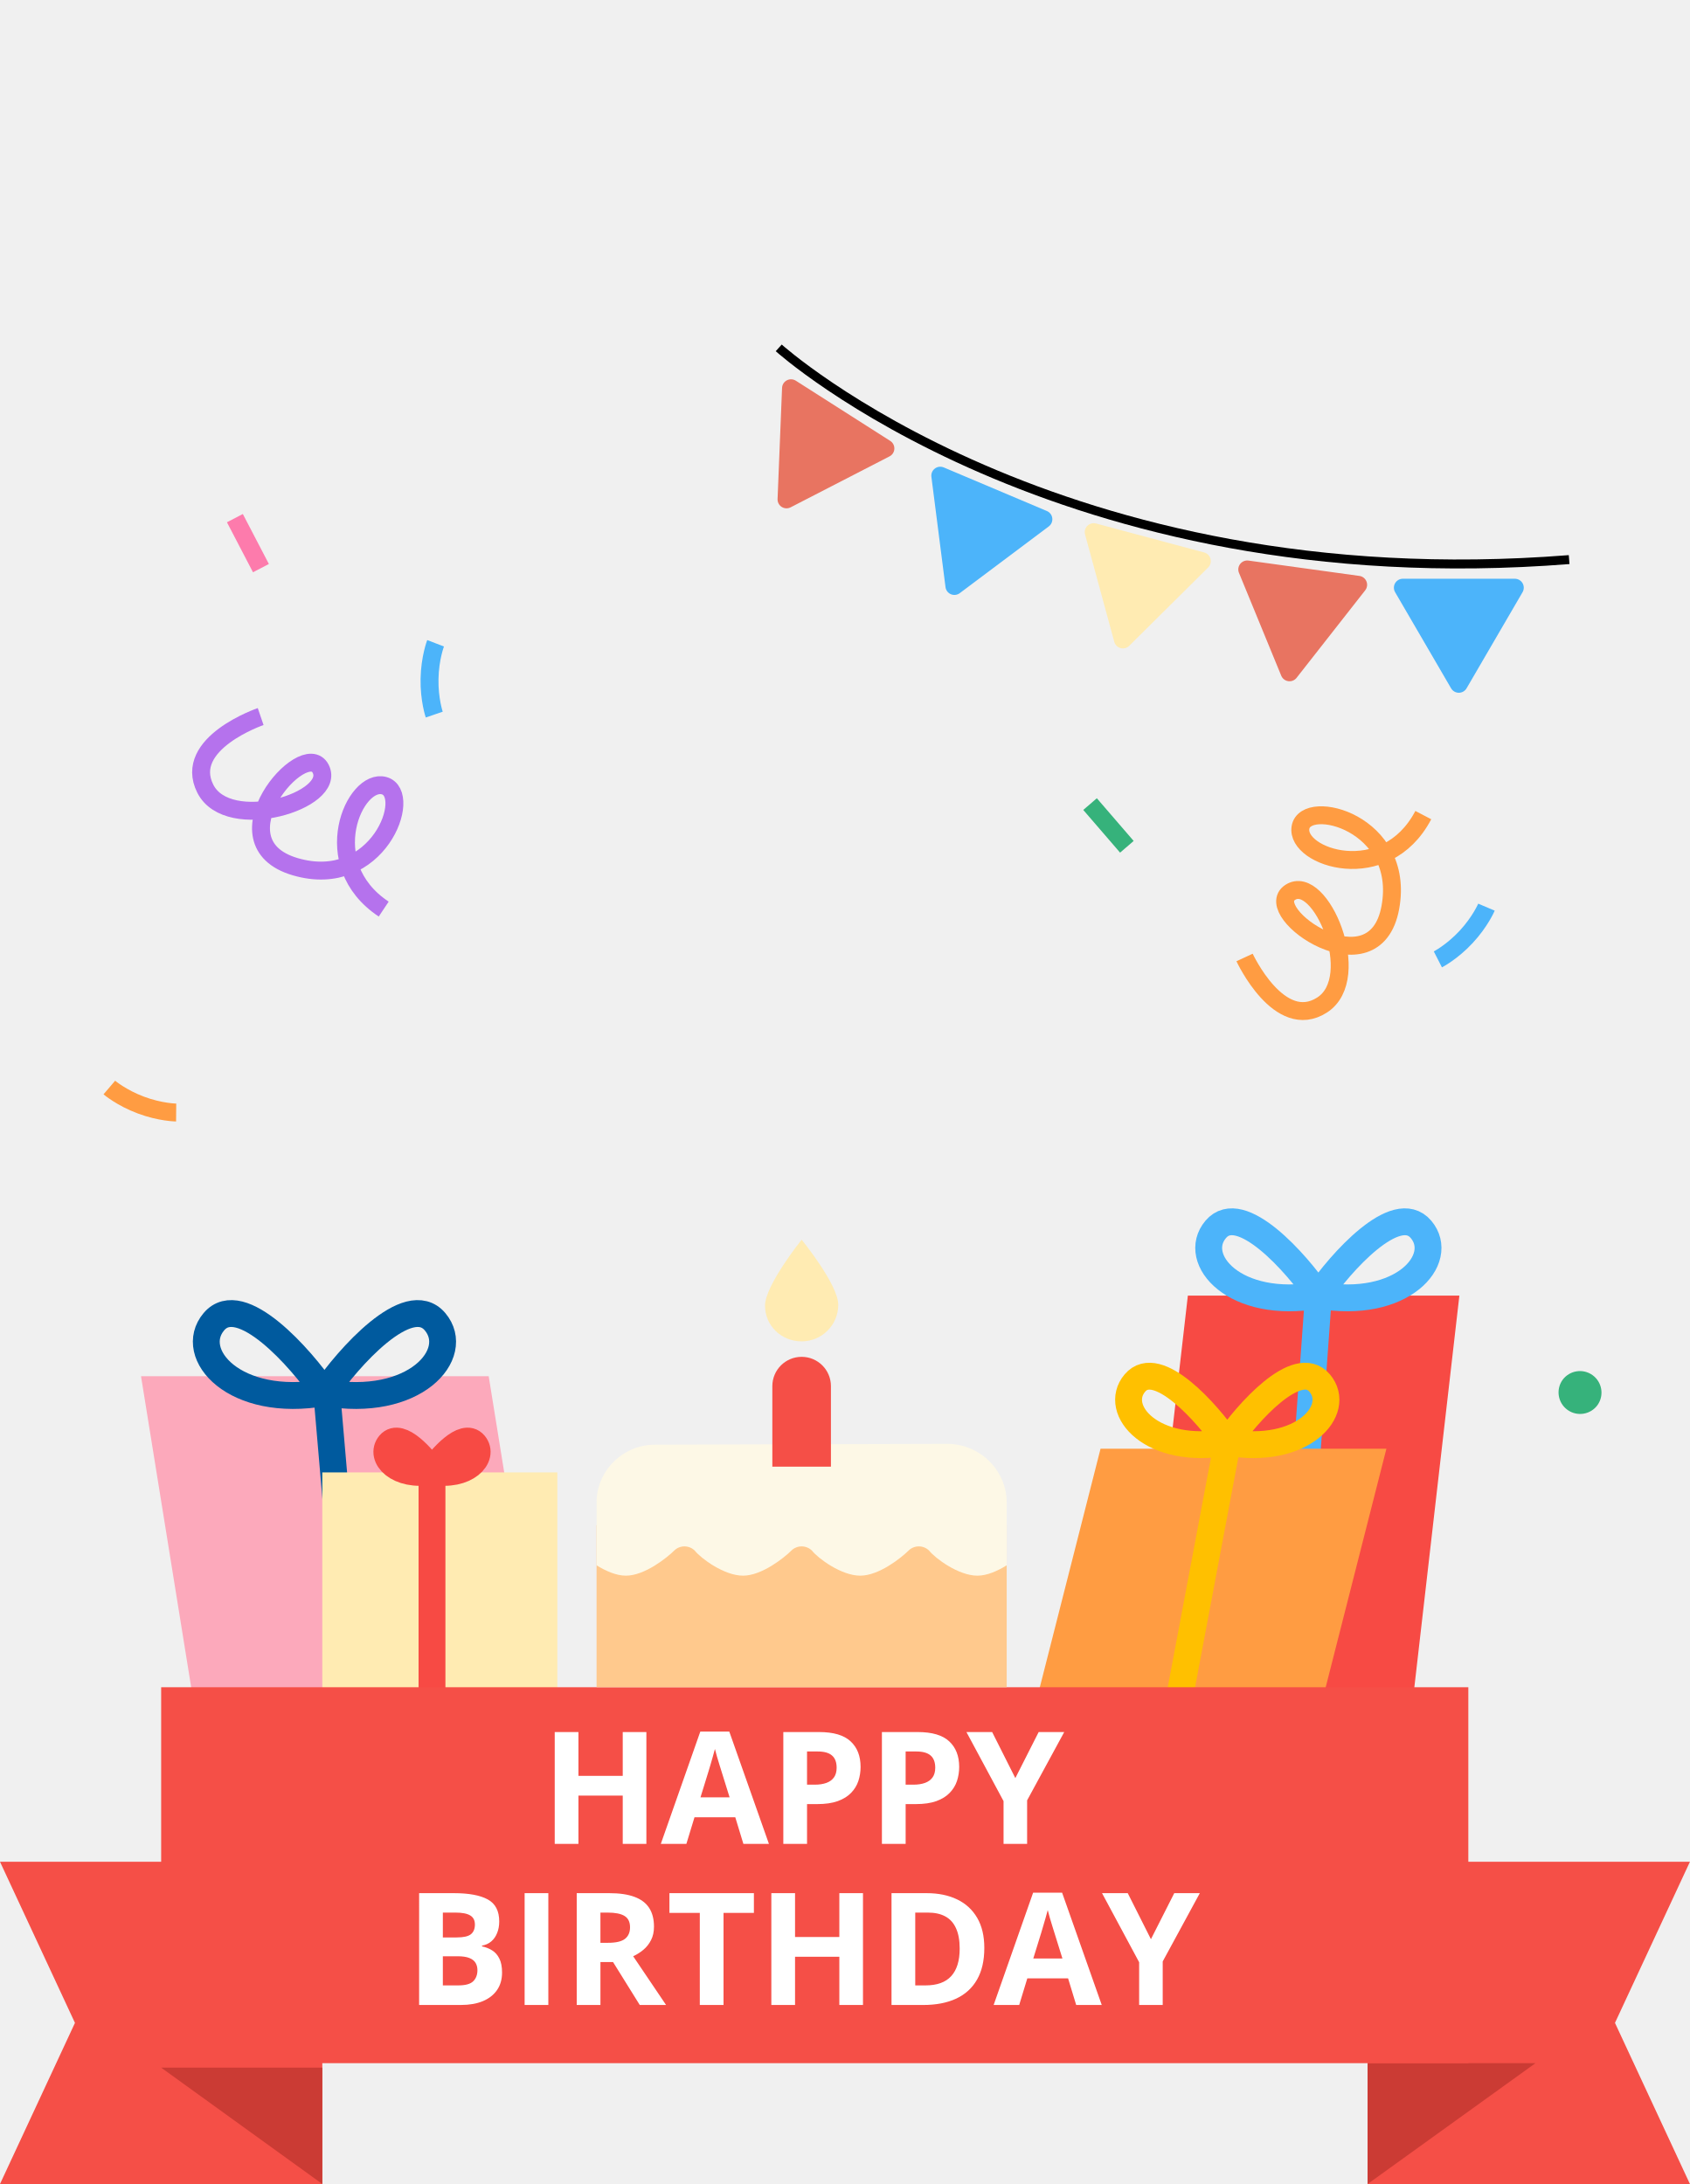
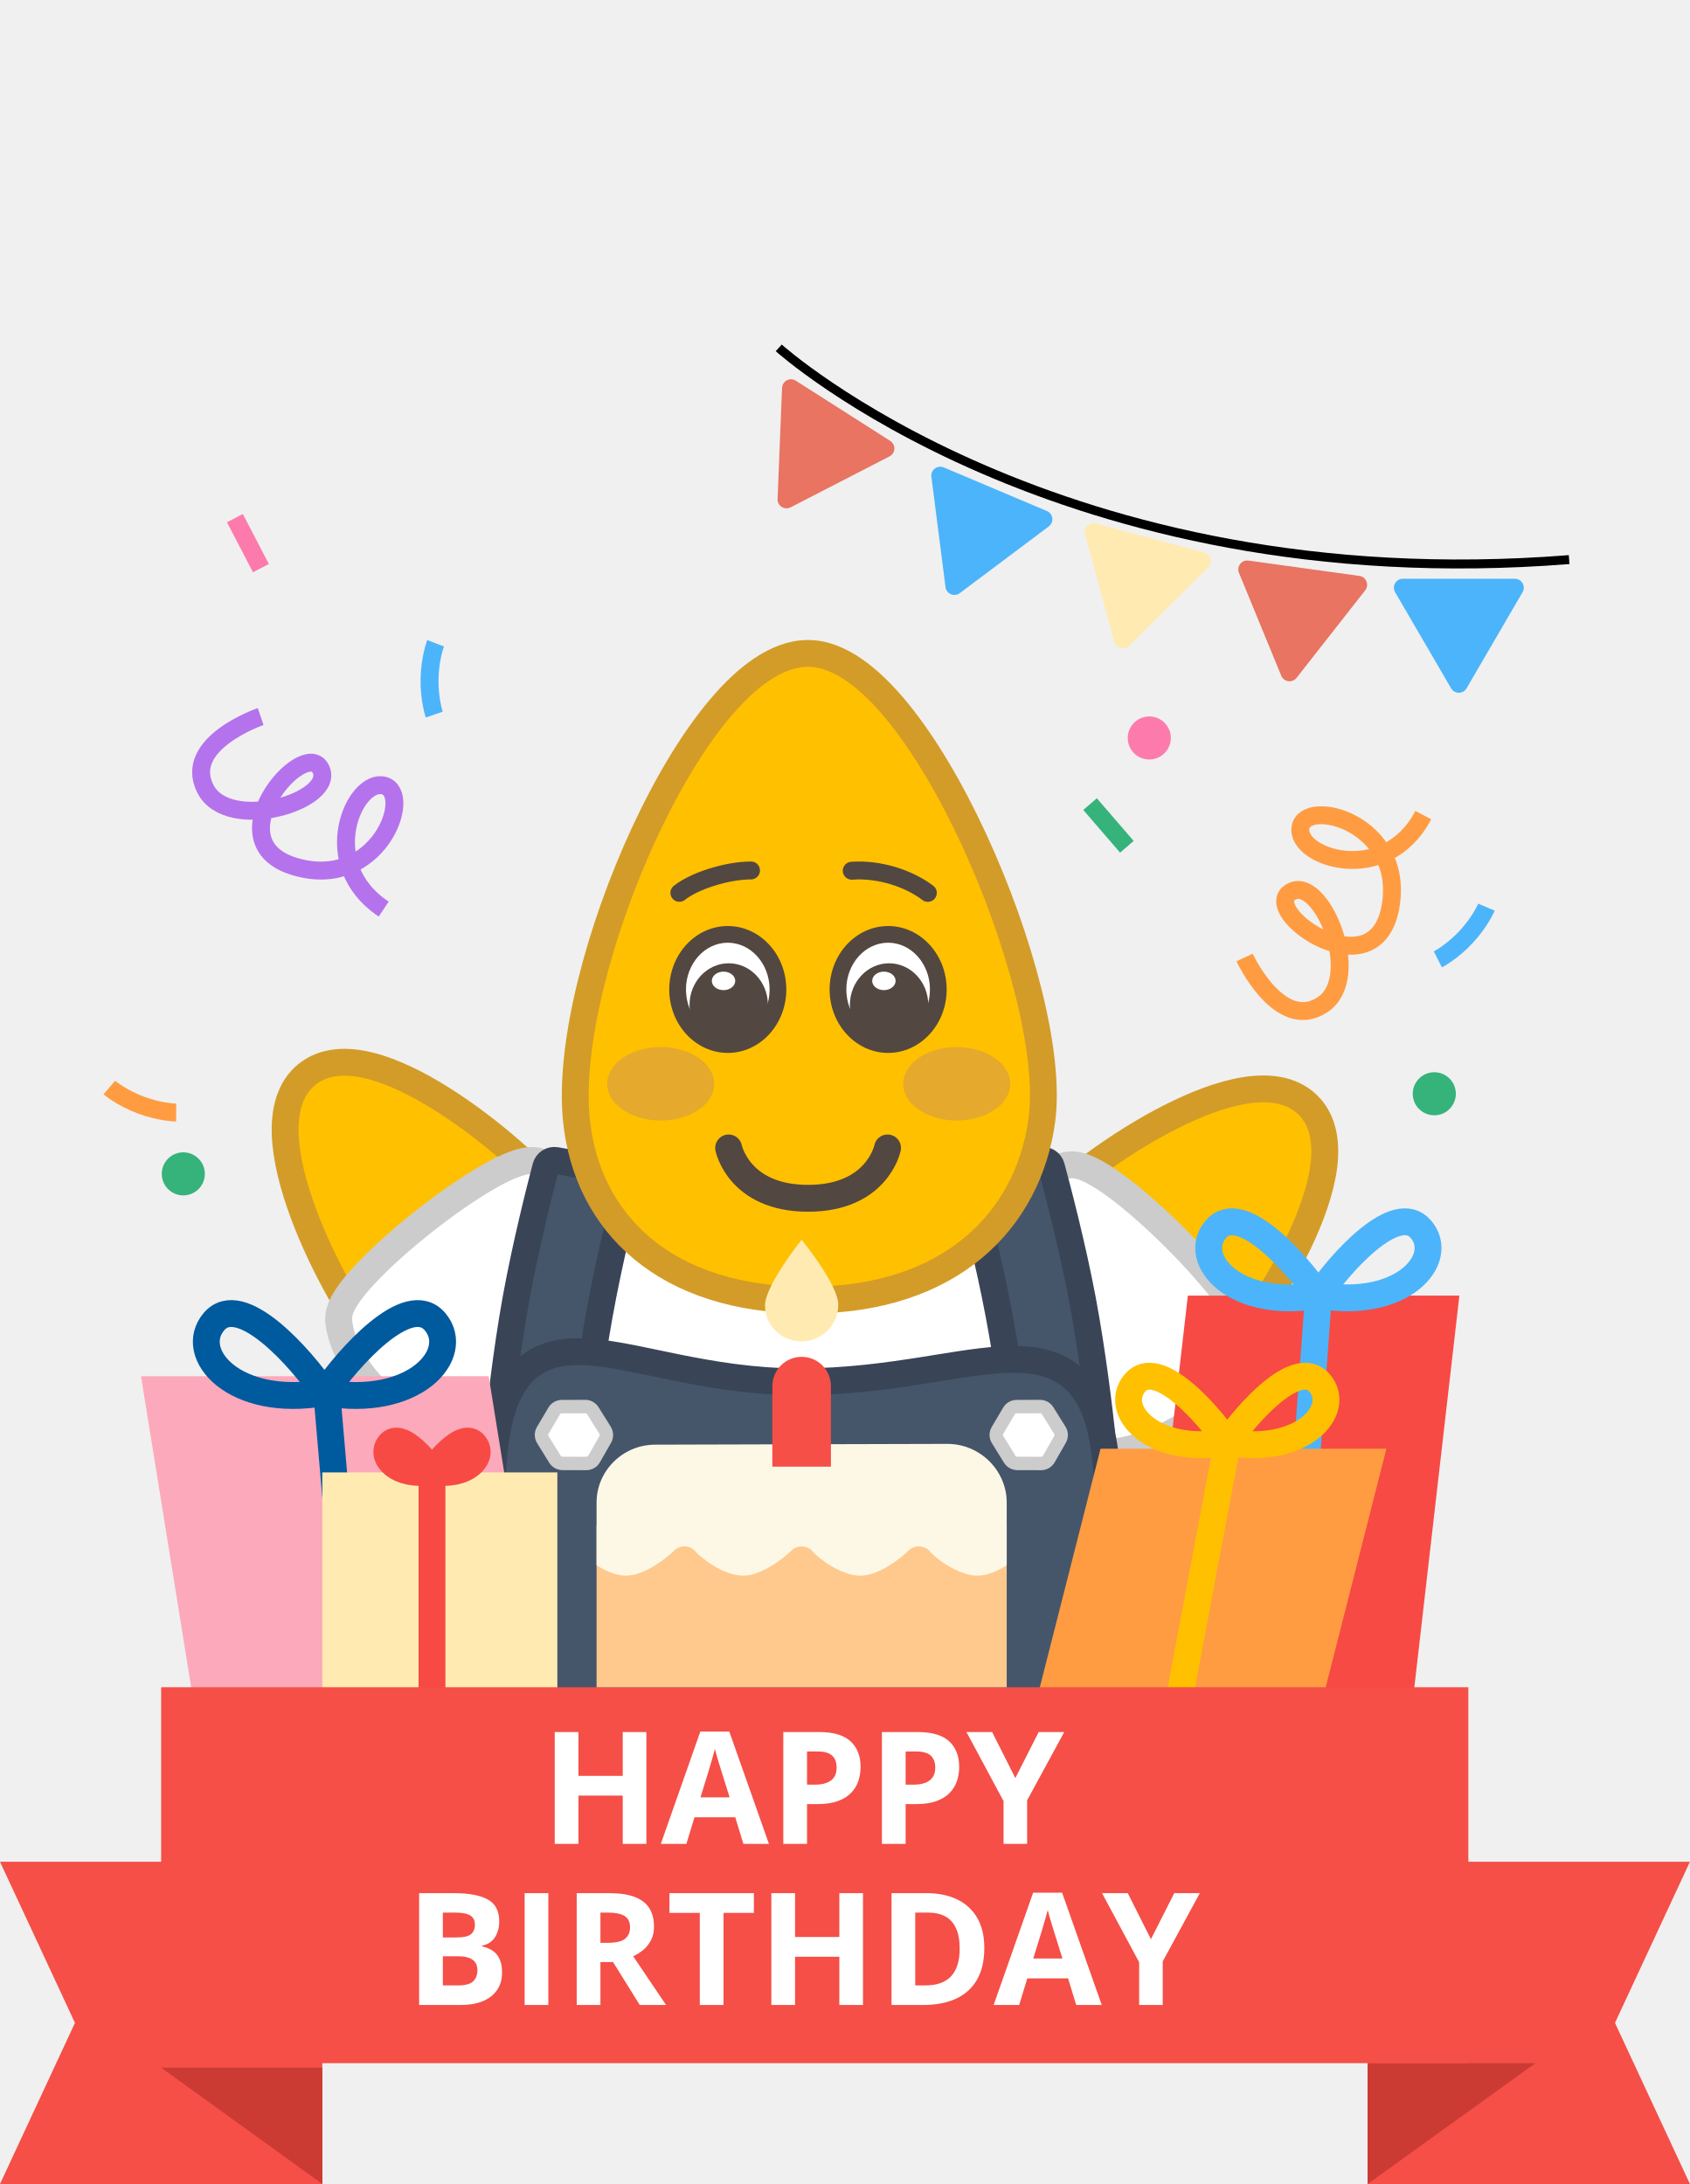
- <svg xmlns="http://www.w3.org/2000/svg" width="256" height="330.935" viewBox="0 0 256 330.935" fill="none">
+ <svg xmlns="http://www.w3.org/2000/svg" width="755" height="976" viewBox="0 0 755 976" fill="none">
  <mask id="a" style="mask-type:alpha" maskUnits="userSpaceOnUse" x="72" y="274" width="584" height="485">
-     <path fill="#D9D9D9" d="M24.413 92.906h198.019v164.45H24.413z" />
+     <path fill="#D9D9D9" d="M72 274h584v485H72z" />
  </mask>
  <g mask="url(#a)">
-     <path d="M86.604 211.985c4.644-3.792 6.411-8.82 5.925-14.111-.478-5.192-3.103-10.541-7.014-15.332-3.897-4.772-11.175-11.355-18.488-15.964-3.655-2.303-7.438-4.191-10.901-5.073-3.412-.869-6.978-.868-9.657 1.32-2.676 2.184-3.406 5.683-3.256 9.211.151 3.582 1.217 7.686 2.717 11.749 3.002 8.128 7.945 16.622 11.849 21.402 3.923 4.805 8.696 8.405 13.739 9.866 5.129 1.486 10.449.719 15.088-3.068Z" fill="#FFC000" stroke="#D39C28" stroke-width="4.069" />
-     <path d="M87.631 214.536c7.851-6.194 8.823-15.108 6.747-22.616-1.036-3.747-2.841-7.223-5.003-9.989-2.139-2.736-4.752-4.937-7.486-5.891-.694-.242-1.401-.228-1.98-.15-.6.081-1.224.254-1.84.473-1.233.438-2.642 1.135-4.12 1.98-2.967 1.697-6.442 4.127-9.733 6.726-3.291 2.598-6.463 5.416-8.805 7.909-1.166 1.241-2.173 2.451-2.888 3.547a9.4 9.4 0 0 0-.891 1.677c-.212.543-.393 1.224-.324 1.953.274 2.908 1.82 5.965 4.005 8.67 2.21 2.735 5.204 5.275 8.639 7.127 6.879 3.709 15.837 4.773 23.68-1.416Z" fill="#fff" stroke="#CCC" stroke-width="4.069" />
-     <path d="M153.959 213.008c4.309 4.168 9.51 5.334 14.707 4.231 5.1-1.082 10.105-4.316 14.405-8.762 4.284-4.428 9.968-12.427 13.689-20.23 1.859-3.899 3.291-7.878 3.762-11.42.464-3.49.044-7.031-2.442-9.436-2.483-2.402-6.043-2.717-9.529-2.155-3.54.569-7.49 2.109-11.349 4.074-7.72 3.933-15.577 9.837-19.868 14.273-4.312 4.458-7.329 9.621-8.189 14.8-.875 5.268.51 10.461 4.814 14.625Z" fill="#FFC000" stroke="#D39C28" stroke-width="4.069" />
-     <path d="M151.545 214.327c7.071 7.071 16.037 6.993 23.251 4.052 3.599-1.468 6.84-3.667 9.334-6.139 2.467-2.444 4.346-5.297 4.974-8.124.159-.718.062-1.419-.083-1.984-.151-.586-.396-1.186-.685-1.772-.579-1.173-1.437-2.491-2.449-3.859-2.033-2.748-4.853-5.914-7.819-8.879s-6.136-5.784-8.885-7.819c-1.369-1.013-2.688-1.872-3.861-2.453a9.4 9.4 0 0 0-1.77-.689c-.564-.147-1.262-.247-1.977-.093-2.856.612-5.711 2.506-8.141 4.993-2.458 2.515-4.629 5.786-6.066 9.414-2.878 7.266-2.886 16.287 4.179 23.351Z" fill="#fff" stroke="#CCC" stroke-width="4.069" />
-     <path d="M165.722 228.1c0 20.018-19.963 31.63-44.588 31.63s-44.588-11.612-44.588-31.63c0-34.581 19.963-58.225 44.588-58.225s44.588 26.78 44.588 58.224Z" fill="#fff" stroke="#CCC" stroke-width="4.069" />
-     <path d="M88.047 219.249a1.37 1.37 0 0 1-1.605 1.216l-9.959-1.8a1.34 1.34 0 0 1-1.103-1.453c.324-3.21 1.293-12.151 2.775-20.353s3.704-16.916 4.524-20.036a1.34 1.34 0 0 1 1.542-.975l9.959 1.8a1.37 1.37 0 0 1 1.078 1.7c-.843 3.161-2.887 11.135-4.452 19.797s-2.442 16.848-2.759 20.104Zm58.67-39.819a1.37 1.37 0 0 1 1.064-1.709l9.945-1.878a1.34 1.34 0 0 1 1.55.963c.844 3.114 3.135 11.811 4.682 20s2.586 17.123 2.936 20.33c.076.7-.4 1.331-1.091 1.462l-9.944 1.878a1.37 1.37 0 0 1-1.614-1.203c-.342-3.254-1.284-11.431-2.918-20.081s-3.742-16.608-4.61-19.762Z" fill="#45566A" stroke="#394457" stroke-width="4.069" />
-     <path d="M121.153 261.788c12.612 0 24.194-2.96 32.69-8.636 8.551-5.712 13.977-14.198 13.977-24.971 0-7.908-.959-13.383-3.196-16.943-2.39-3.804-6.002-5.095-10.177-5.244-3.547-.127-7.813.56-12.501 1.316q-.924.15-1.869.299c-5.525.877-11.82 1.769-18.923 1.769-7.066 0-13.333-1.077-18.838-2.193q-1.453-.296-2.859-.593c-4.277-.897-8.204-1.72-11.491-1.773-2.057-.034-4.039.222-5.83 1.035-1.828.829-3.322 2.178-4.474 4.099-2.221 3.704-3.174 9.565-3.174 18.228 0 10.773 5.426 19.259 13.977 24.971 8.496 5.675 20.078 8.636 32.69 8.636Z" fill="#45566A" stroke="#394457" stroke-width="4.069" />
-     <path d="M91.653 216.721a411 411 0 0 1-1.837-2.946 1.36 1.36 0 0 0-1.162-.644q-1.768.01-3.54.011a1.36 1.36 0 0 0-1.168.668l-.444.754q-.64 1.09-1.283 2.174a1.36 1.36 0 0 0 .011 1.403 883 883 0 0 0 1.833 2.963 1.36 1.36 0 0 0 1.149.642l3.601.011a1.36 1.36 0 0 0 1.18-.681q.851-1.477 1.693-2.965a1.36 1.36 0 0 0-.033-1.39Zm68.892 0q-.926-1.471-1.837-2.946a1.36 1.36 0 0 0-1.162-.644q-1.767.01-3.539.011a1.36 1.36 0 0 0-1.168.668l-.444.754q-.64 1.09-1.283 2.174a1.36 1.36 0 0 0 .011 1.403 883 883 0 0 0 1.833 2.963 1.36 1.36 0 0 0 1.148.642l3.601.011a1.36 1.36 0 0 0 1.18-.681q.85-1.477 1.693-2.965a1.36 1.36 0 0 0-.033-1.39Z" fill="#fff" stroke="#CCC" stroke-width="2.034" />
-     <path d="M117.7 241.341h-6.131a.84.84 0 0 1-.728-.419l-3.063-5.301a.83.83 0 0 1 0-.839l3.063-5.301a.84.84 0 0 1 .728-.419h6.131c.302 0 .577.162.728.419l3.063 5.301a.83.83 0 0 1 0 .839l-3.063 5.301a.84.84 0 0 1-.728.419m-5.644-1.677h5.157l2.581-4.462-2.581-4.462h-5.157l-2.581 4.462z" fill="#4CB4FA" />
-     <path d="M126.894 236.067h-6.131a.84.84 0 0 1-.728-.419l-3.063-5.301a.83.83 0 0 1 0-.839l3.063-5.301a.84.84 0 0 1 .728-.419h6.131c.302 0 .577.162.728.419l3.063 5.301a.83.83 0 0 1 0 .839l-3.063 5.301a.83.83 0 0 1-.728.419m-5.644-1.677h5.156l2.581-4.462-2.581-4.462h-5.157l-2.581 4.462z" fill="#FFC000" />
-     <path d="M126.894 246.635h-6.131a.84.84 0 0 1-.728-.419l-3.063-5.301a.83.83 0 0 1 0-.839l3.063-5.301a.84.84 0 0 1 .728-.419h6.131c.302 0 .577.162.728.419l3.063 5.301a.83.83 0 0 1 0 .839l-3.063 5.301a.83.83 0 0 1-.728.419m-5.644-1.677h5.156l2.581-4.462-2.581-4.462h-5.157l-2.581 4.462z" fill="#fff" />
-     <path d="M99.217 240.628c-5.187-1.39-10.323-.934-14.471 1.755-4.159 2.696-7.006 7.429-8.024 13.947-.744 4.761.569 10.255 2.728 14.695 1.09 2.242 2.435 4.3 3.936 5.928 1.478 1.603 3.236 2.927 5.175 3.446 1.915.513 4.011.29 6.015-.321 2.023-.617 4.093-1.671 6.047-3.002 3.888-2.648 7.557-6.561 9.595-10.849 2.771-5.829 2.798-11.518.645-16.167-2.146-4.632-6.358-8.015-11.646-9.432Z" fill="#FFC000" stroke="#D39C28" stroke-width="4.069" />
-     <path d="M73.001 254.551c2.117-20.668 10.354-20.906 25.583-16.825 15.23 4.081 24.308 8.582 15.001 27.7-3.781 7.767-15.696 4.079-22.992 2.124s-18.462-4.505-17.592-12.999" fill="#45566A" />
-     <path d="M115.351 261.425a55 55 0 0 1-1.766 4c-3.781 7.767-15.696 4.079-22.992 2.124s-18.462-4.505-17.592-12.999c.708-6.915 2.102-11.543 4.212-14.487" stroke="#394457" stroke-width="4.069" stroke-linecap="round" />
-     <path d="M112.007 265.495a1.364 1.364 0 0 1 .893 2.015l-2.413 4.187a1.34 1.34 0 0 1-1.435.649c-2.487-.516-9.529-2.023-17.128-4.058-7.571-2.029-14.846-4.356-17.459-5.207a1.34 1.34 0 0 1-.918-1.407l.443-4.726a1.367 1.367 0 0 1 1.78-1.17c3.11.999 10.297 3.257 18.075 5.342 7.648 2.049 14.886 3.667 18.161 4.376Z" fill="#fff" stroke="#CCC" stroke-width="4.069" />
-     <path d="M144.179 241.017c5.256-1.408 10.451-1.002 14.642 1.625 4.213 2.64 7.082 7.319 8.07 13.786.723 4.728-.661 10.187-2.887 14.596-1.125 2.228-2.507 4.273-4.041 5.892-1.513 1.596-3.296 2.906-5.246 3.429-3.763 1.008-8.352-.67-12.182-3.195-3.931-2.592-7.638-6.44-9.683-10.684-2.783-5.772-2.764-11.426-.536-16.051 2.216-4.6 6.51-7.962 11.863-9.397Z" fill="#FFC000" stroke="#D39C28" stroke-width="4.069" />
-     <path d="M170.719 254.62c-1.993-20.438-10.361-20.611-25.869-16.455s-24.767 8.679-15.455 27.528c3.783 7.658 15.919 3.917 23.348 1.927 7.429-1.991 18.795-4.6 17.976-12.999" fill="#45566A" />
-     <path d="M165.298 239.554c2.742 2.758 4.647 7.128 5.421 15.066.819 8.399-10.548 11.009-17.976 12.999s-19.565 5.731-23.348-1.926c-.907-1.837-1.338-2.69-1.904-4.268" stroke="#394457" stroke-width="4.069" stroke-linecap="round" />
-     <path d="M130.978 265.754a1.366 1.366 0 0 0-.886 2.024l2.398 4.084a1.34 1.34 0 0 0 1.433.639c2.511-.526 9.698-2.074 17.459-4.153 7.73-2.071 15.16-4.436 17.803-5.294a1.34 1.34 0 0 0 .921-1.401l-.409-4.629a1.366 1.366 0 0 0-1.777-1.178c-3.154 1.008-10.493 3.304-18.433 5.432-7.804 2.091-15.186 3.751-18.509 4.475Z" fill="#fff" stroke="#CCC" stroke-width="4.069" />
-     <path d="M122.402 197.001c10.761 0 19.118-2.985 25.063-7.955 5.944-4.97 9.318-11.793 10.342-19.173.721-5.192-.171-12.181-2.026-19.591-1.868-7.461-4.764-15.549-8.215-23.022-3.446-7.461-7.486-14.394-11.674-19.498-2.093-2.552-4.272-4.705-6.484-6.235-2.203-1.523-4.573-2.518-7.006-2.518-2.406 0-4.753.935-6.945 2.394-2.198 1.463-4.353 3.526-6.42 5.982-4.134 4.911-8.098 11.613-11.48 18.92-3.388 7.321-6.23 15.334-8.084 22.915-1.846 7.55-2.748 14.813-2.146 20.584.797 7.64 4.089 14.495 10.026 19.424 5.927 4.92 14.311 7.773 25.049 7.773Z" fill="#FFC000" stroke="#D39C28" stroke-width="4.069" />
-     <path d="M100.088 169.791c4.477 0 8.107-2.492 8.107-5.566s-3.629-5.566-8.107-5.566-8.107 2.492-8.107 5.566 3.629 5.566 8.107 5.566m44.84 0c4.477 0 8.107-2.492 8.107-5.566s-3.629-5.566-8.107-5.566-8.107 2.492-8.107 5.566 3.629 5.566 8.107 5.566" fill="#E4A92D" />
-     <path d="M134.541 158.28c4.197 0 7.6-3.738 7.6-8.349s-3.403-8.349-7.6-8.349-7.6 3.738-7.6 8.349 3.403 8.349 7.6 8.349" fill="#fff" />
-     <path d="M134.541 159.545c-4.889 0-8.866-4.311-8.866-9.614s3.977-9.614 8.866-9.614 8.866 4.311 8.866 9.614-3.977 9.614-8.866 9.614m0-16.698c-3.491 0-6.333 3.177-6.333 7.084s2.842 7.084 6.333 7.084 6.333-3.177 6.333-7.084-2.842-7.084-6.333-7.084" fill="#534741" />
-     <path d="M134.683 158.614c3.28 0 5.938-2.832 5.938-6.325s-2.659-6.325-5.938-6.325-5.938 2.832-5.938 6.325 2.659 6.325 5.938 6.325" fill="#534741" />
-     <path d="M133.897 150.032c.979 0 1.773-.628 1.773-1.402s-.794-1.402-1.773-1.402-1.773.628-1.773 1.402.794 1.402 1.773 1.402m-23.647 8.248c4.197 0 7.6-3.738 7.6-8.349s-3.403-8.349-7.6-8.349-7.6 3.738-7.6 8.349 3.403 8.349 7.6 8.349" fill="#fff" />
-     <path d="M110.249 159.545c-4.889 0-8.866-4.311-8.866-9.614s3.977-9.614 8.866-9.614 8.867 4.311 8.867 9.614-3.977 9.614-8.867 9.614m0-16.698c-3.491 0-6.333 3.177-6.333 7.084s2.842 7.084 6.333 7.084 6.334-3.177 6.334-7.084-2.842-7.084-6.334-7.084" fill="#534741" />
-     <path d="M110.391 158.614c3.28 0 5.938-2.832 5.938-6.325s-2.659-6.325-5.938-6.325-5.938 2.832-5.938 6.325 2.658 6.325 5.938 6.325" fill="#534741" />
-     <path d="M109.606 150.032c.98 0 1.773-.628 1.773-1.402s-.794-1.402-1.773-1.402-1.773.628-1.773 1.402.794 1.402 1.773 1.402" fill="#fff" />
-     <path d="M140.553 135.297c-2.882-2.204-7.399-3.663-11.528-3.357m-26.109 3.347c2.361-1.864 7.29-3.388 10.85-3.388" stroke="#534741" stroke-width="2.713" stroke-linecap="round" />
-     <path d="M110.376 173.944s1.526 7.629 12.037 7.629 12.037-7.629 12.037-7.629" stroke="#534741" stroke-width="4.069" stroke-linecap="round" />
+     <path d="M255.413 625.189c13.696-11.183 18.908-26.011 17.473-41.616-1.409-15.311-9.151-31.087-20.687-45.217-11.492-14.075-32.957-33.487-54.526-47.08-10.778-6.793-21.937-12.361-32.148-14.962-10.063-2.563-20.579-2.559-28.481 3.893-7.891 6.442-10.044 16.761-9.604 27.165.445 10.564 3.589 22.668 8.014 34.649 8.853 23.97 23.433 49.021 34.944 63.12 11.569 14.171 25.647 24.789 40.518 29.097 15.127 4.383 30.815 2.121 44.497-9.049Z" fill="#FFC000" stroke="#D39C28" stroke-width="12" />
+     <path d="M258.444 632.715c23.153-18.268 26.021-44.557 19.897-66.699-3.055-11.05-8.379-21.301-14.755-29.46-6.307-8.07-14.014-14.559-22.077-17.373-2.046-.714-4.133-.672-5.838-.441-1.77.239-3.61.749-5.428 1.394-3.635 1.291-7.793 3.348-12.15 5.84-8.749 5.005-18.999 12.172-28.705 19.835-9.707 7.663-19.06 15.973-25.969 23.324-3.44 3.661-6.41 7.228-8.517 10.462-1.054 1.617-1.98 3.286-2.629 4.947-.625 1.6-1.158 3.611-.956 5.76.808 8.575 5.368 17.592 11.813 25.569 6.518 8.067 15.348 15.557 25.477 21.018 20.289 10.938 46.706 14.076 69.837-4.176Z" fill="#fff" stroke="#CCC" stroke-width="12" />
+     <path d="M454.058 628.206c12.709 12.293 28.046 15.732 43.375 12.479 15.041-3.192 29.802-12.728 42.484-25.84 12.633-13.06 29.397-36.65 40.371-59.663 5.484-11.5 9.707-23.233 11.095-33.679 1.367-10.293.131-20.737-7.201-27.829-7.323-7.083-17.822-8.012-28.104-6.357-10.439 1.679-22.091 6.219-33.472 12.016-22.768 11.599-45.94 29.012-58.594 42.095-12.718 13.149-21.615 28.374-24.152 43.647-2.581 15.536 1.503 30.851 14.198 43.131Z" fill="#FFC000" stroke="#D39C28" stroke-width="12" />
+     <path d="M446.938 632.098c20.854 20.854 47.298 20.623 68.571 11.949 10.615-4.328 20.172-10.816 27.529-18.104 7.276-7.207 12.817-15.622 14.668-23.958.469-2.117.183-4.184-.245-5.851-.445-1.729-1.167-3.497-2.021-5.227-1.708-3.459-4.237-7.347-7.222-11.382-5.995-8.103-14.313-17.443-23.06-26.185-8.747-8.743-18.095-17.059-26.205-23.059-4.038-2.988-7.928-5.52-11.387-7.234-1.729-.857-3.495-1.581-5.221-2.031-1.662-.433-3.722-.728-5.832-.275-8.422 1.806-16.843 7.391-24.01 14.726-7.248 7.417-13.653 17.064-17.89 27.763-8.487 21.43-8.51 48.033 12.325 68.868Z" fill="#fff" stroke="#CCC" stroke-width="12" />
+     <path d="M488.75 672.716c0 59.038-58.875 93.284-131.5 93.284s-131.5-34.246-131.5-93.284C225.75 570.729 284.625 501 357.25 501s131.5 78.981 131.5 171.716Z" fill="#fff" stroke="#CCC" stroke-width="12" />
+     <path d="M259.669 646.613a4.04 4.04 0 0 1-4.733 3.586l-29.371-5.308c-2.042-.369-3.462-2.222-3.253-4.286.957-9.466 3.813-35.837 8.184-60.024s10.925-49.889 13.342-59.092c.527-2.007 2.505-3.245 4.547-2.876l29.372 5.308a4.037 4.037 0 0 1 3.178 5.015c-2.487 9.323-8.513 32.84-13.13 58.387-4.616 25.548-7.203 49.687-8.136 59.29ZM432.7 529.177a4.036 4.036 0 0 1 3.138-5.04l29.329-5.54c2.039-.385 4.027.837 4.57 2.84 2.489 9.183 9.246 34.833 13.808 58.984s7.627 50.499 8.659 59.958c.225 2.063-1.18 3.926-3.219 4.311l-29.328 5.54a4.037 4.037 0 0 1-4.761-3.548c-1.009-9.596-3.787-33.713-8.605-59.223S435.26 538.48 432.7 529.177Z" fill="#45566A" stroke="#394457" stroke-width="12" />
+     <path d="M357.306 772.069c37.195 0 71.354-8.731 96.41-25.468 25.219-16.847 41.22-41.874 41.22-73.646 0-23.323-2.827-39.469-9.426-49.97-7.05-11.219-17.701-15.025-30.013-15.465-10.462-.374-23.042 1.653-36.869 3.882-1.817.292-3.655.589-5.513.883-16.294 2.585-34.859 5.216-55.809 5.216-20.838 0-39.322-3.177-55.557-6.469-2.855-.579-5.669-1.169-8.433-1.748-12.615-2.645-24.194-5.072-33.889-5.23-6.068-.099-11.913.656-17.195 3.053-5.39 2.446-9.798 6.422-13.196 12.089-6.549 10.925-9.36 28.208-9.36 53.759 0 31.772 16.001 56.799 41.221 73.646 25.056 16.737 59.214 25.468 96.409 25.468Z" fill="#45566A" stroke="#394457" stroke-width="12" />
+     <path d="M270.305 639.158a1212 1212 0 0 1-5.418-8.688 4 4 0 0 0-3.426-1.898c-3.477.019-6.953.03-10.439.031a4 4 0 0 0-3.446 1.97l-1.309 2.225c-1.261 2.143-2.517 4.279-3.784 6.411a4 4 0 0 0 .032 4.139 2603 2603 0 0 0 5.405 8.739 4 4 0 0 0 3.388 1.892l10.62.031a4 4 0 0 0 3.48-2.009c1.668-2.905 3.34-5.819 4.994-8.743a4 4 0 0 0-.097-4.1Zm203.178 0q-2.731-4.338-5.418-8.688a4 4 0 0 0-3.427-1.898c-3.476.019-6.952.03-10.438.031a4 4 0 0 0-3.446 1.97l-1.31 2.225c-1.26 2.143-2.516 4.279-3.783 6.411a4 4 0 0 0 .031 4.139 2603 2603 0 0 0 5.406 8.739 4 4 0 0 0 3.387 1.892l10.62.031a4 4 0 0 0 3.481-2.009c1.668-2.905 3.339-5.819 4.993-8.743a4 4 0 0 0-.096-4.1Z" fill="#fff" stroke="#CCC" stroke-width="6" />
+     <path d="M347.122 711.766h-18.081a2.49 2.49 0 0 1-2.147-1.236l-9.032-15.634a2.45 2.45 0 0 1 0-2.473l9.032-15.634a2.49 2.49 0 0 1 2.147-1.237h18.081c.892 0 1.701.479 2.147 1.237l9.033 15.634a2.46 2.46 0 0 1 0 2.473l-9.033 15.634a2.47 2.47 0 0 1-2.147 1.236m-16.644-4.947h15.208l7.612-13.16-7.612-13.159h-15.208l-7.613 13.159z" fill="#4CB4FA" />
+     <path d="M374.237 696.214h-18.082a2.49 2.49 0 0 1-2.146-1.237l-9.033-15.633a2.45 2.45 0 0 1 0-2.474l9.033-15.633a2.49 2.49 0 0 1 2.146-1.237h18.082c.891 0 1.701.478 2.146 1.237l9.033 15.633a2.45 2.45 0 0 1 0 2.474l-9.033 15.633a2.46 2.46 0 0 1-2.146 1.237m-16.645-4.947H372.8l7.613-13.16-7.613-13.16h-15.208l-7.613 13.16z" fill="#FFC000" />
+     <path d="M374.237 727.381h-18.082a2.49 2.49 0 0 1-2.146-1.237l-9.033-15.633a2.45 2.45 0 0 1 0-2.474l9.033-15.633a2.49 2.49 0 0 1 2.146-1.237h18.082c.891 0 1.701.478 2.146 1.237l9.033 15.633a2.45 2.45 0 0 1 0 2.474l-9.033 15.633a2.46 2.46 0 0 1-2.146 1.237m-16.645-4.947H372.8l7.613-13.16-7.613-13.16h-15.208l-7.613 13.16z" fill="#fff" />
+     <path d="M292.614 709.664c-15.298-4.099-30.444-2.754-42.679 5.176-12.267 7.952-20.663 21.909-23.665 41.133-2.193 14.041 1.679 30.245 8.044 43.339 3.214 6.611 7.181 12.682 11.608 17.483 4.36 4.729 9.543 8.631 15.263 10.164 5.648 1.513 11.83.856 17.74-.947 5.966-1.819 12.071-4.928 17.835-8.854 11.468-7.811 22.287-19.349 28.299-31.996 8.172-17.192 8.252-33.97 1.901-47.681-6.328-13.661-18.75-23.638-34.346-27.817Z" fill="#FFC000" stroke="#D39C28" stroke-width="12" />
+     <path d="M215.296 750.726c6.243-60.955 30.535-61.656 75.451-49.621 44.916 12.036 71.689 25.31 44.24 81.693-11.151 22.906-46.291 12.031-67.808 6.265-21.517-5.765-54.448-13.287-51.883-38.337" fill="#45566A" />
+     <path d="M340.194 771c-1.45 3.709-3.181 7.636-5.207 11.798-11.151 22.906-46.291 12.031-67.808 6.265-21.517-5.765-54.448-13.287-51.883-38.337 2.089-20.393 6.198-34.042 12.423-42.726" stroke="#394457" stroke-width="12" stroke-linecap="round" />
+     <path d="M330.332 783.004c2.664.576 3.996 3.582 2.635 5.944l-7.116 12.348a3.95 3.95 0 0 1-4.231 1.914c-7.335-1.522-28.103-5.965-50.514-11.969-22.329-5.984-43.783-12.846-51.49-15.358a3.956 3.956 0 0 1-2.706-4.15l1.306-13.938c.24-2.561 2.801-4.238 5.249-3.451 9.171 2.947 30.368 9.607 53.307 15.754 22.555 6.043 43.902 10.816 53.56 12.906Z" fill="#fff" stroke="#CCC" stroke-width="12" />
+     <path d="M425.214 710.812c15.5-4.153 30.822-2.955 43.181 4.792 12.424 7.787 20.887 21.585 23.801 40.657 2.131 13.945-1.948 30.045-8.513 43.047-3.318 6.57-7.394 12.603-11.919 17.377-4.461 4.708-9.722 8.571-15.472 10.112-11.098 2.973-24.631-1.976-35.927-9.423-11.593-7.643-22.525-18.994-28.558-31.509-8.207-17.024-8.152-33.697-1.581-47.339 6.534-13.565 19.198-23.483 34.988-27.714Z" fill="#FFC000" stroke="#D39C28" stroke-width="12" />
+     <path d="M503.489 750.929c-5.877-60.277-30.557-60.785-76.292-48.53s-73.042 25.597-45.581 81.186c11.156 22.584 46.948 11.552 68.857 5.682 21.909-5.871 55.431-13.567 53.016-38.338" fill="#45566A" />
+     <path d="M487.5 706.497c8.087 8.133 13.706 21.021 15.989 44.432 2.415 24.771-31.107 32.467-53.016 38.338s-57.701 16.902-68.857-5.681c-2.676-5.417-3.946-7.934-5.616-12.587" stroke="#394457" stroke-width="12" stroke-linecap="round" />
+     <path d="M386.282 783.766c-2.673.583-3.997 3.61-2.612 5.969l7.072 12.046a3.96 3.96 0 0 0 4.225 1.885c7.405-1.55 28.601-6.116 51.489-12.249 22.798-6.108 44.71-13.084 52.506-15.612a3.96 3.96 0 0 0 2.716-4.131l-1.205-13.651c-.227-2.568-2.786-4.261-5.241-3.475-9.302 2.974-30.946 9.745-54.363 16.02-23.015 6.167-44.786 11.062-54.587 13.198Z" fill="#fff" stroke="#CCC" stroke-width="12" />
+     <path d="M360.99 581c31.738 0 56.383-8.803 73.916-23.462 17.53-14.657 27.482-34.781 30.502-56.546 2.125-15.313-.504-35.925-5.974-57.777-5.508-22.004-14.049-45.858-24.229-67.898-10.164-22.003-22.079-42.45-34.43-57.503-6.174-7.525-12.598-13.875-19.124-18.387-6.498-4.492-13.488-7.427-20.661-7.427-7.095 0-14.018 2.758-20.482 7.06-6.481 4.314-12.838 10.399-18.934 17.641-12.191 14.484-23.883 34.248-33.857 55.8-9.992 21.59-18.373 45.222-23.841 67.582-5.445 22.268-8.104 43.687-6.329 60.707 2.35 22.533 12.058 42.75 29.569 57.285C304.595 572.584 329.322 581 360.99 581Z" fill="#FFC000" stroke="#D39C28" stroke-width="12" />
+     <path d="M295.181 500.75c13.205 0 23.909-7.349 23.909-16.415s-10.704-16.415-23.909-16.415-23.908 7.349-23.908 16.415 10.704 16.415 23.908 16.415m132.242 0c13.204 0 23.908-7.349 23.908-16.415s-10.704-16.415-23.908-16.415-23.908 7.349-23.908 16.415 10.704 16.415 23.908 16.415" fill="#E4A92D" />
+     <path d="M396.791 466.803c12.379 0 22.414-11.024 22.414-24.622s-10.035-24.623-22.414-24.623-22.414 11.024-22.414 24.623c0 13.598 10.035 24.622 22.414 24.622" fill="#fff" />
+     <path d="M396.791 470.534c-14.42 0-26.149-12.714-26.149-28.353s11.729-28.353 26.149-28.353 26.149 12.714 26.149 28.353-11.729 28.353-26.149 28.353m0-49.245c-10.295 0-18.678 9.371-18.678 20.892s8.383 20.891 18.678 20.891 18.678-9.371 18.678-20.891c0-11.521-8.383-20.892-18.678-20.892" fill="#534741" />
+     <path d="M397.209 467.787c9.672 0 17.513-8.352 17.513-18.654s-7.841-18.653-17.513-18.653-17.513 8.351-17.513 18.653 7.841 18.654 17.513 18.654" fill="#534741" />
+     <path d="M394.893 442.478c2.888 0 5.23-1.851 5.23-4.134s-2.342-4.134-5.23-4.134-5.23 1.851-5.23 4.134 2.342 4.134 5.23 4.134m-69.743 24.325c12.378 0 22.413-11.024 22.413-24.622s-10.035-24.623-22.413-24.623-22.414 11.024-22.414 24.623c0 13.598 10.035 24.622 22.414 24.622" fill="#fff" />
+     <path d="M325.149 470.534c-14.419 0-26.149-12.714-26.149-28.353s11.73-28.353 26.149-28.353 26.15 12.714 26.15 28.353-11.73 28.353-26.15 28.353m0-49.245c-10.295 0-18.678 9.371-18.678 20.892s8.383 20.891 18.678 20.891 18.679-9.371 18.679-20.891c0-11.521-8.383-20.892-18.679-20.892" fill="#534741" />
+     <path d="M325.567 467.787c9.672 0 17.513-8.352 17.513-18.654s-7.841-18.653-17.513-18.653-17.512 8.351-17.512 18.653 7.84 18.654 17.512 18.654" fill="#534741" />
+     <path d="M323.251 442.478c2.889 0 5.23-1.851 5.23-4.134s-2.341-4.134-5.23-4.134c-2.888 0-5.23 1.851-5.23 4.134s2.342 4.134 5.23 4.134" fill="#fff" />
+     <path d="M414.523 399.02c-8.5-6.501-21.821-10.802-34-9.902m-77 9.874c6.964-5.496 21.5-9.992 32-9.992" stroke="#534741" stroke-width="8" stroke-linecap="round" />
+     <path d="M325.523 513s4.5 22.5 35.5 22.5 35.5-22.5 35.5-22.5" stroke="#534741" stroke-width="12" stroke-linecap="round" />
  </g>
-   <path d="M179.944 196.323h41.131l-7.016 61.033h-41.132z" fill="#F74A44" />
-   <path d="m199.714 196.493-4.408 60.863" stroke="#4CB4FA" stroke-width="4.069" />
-   <path d="M21.362 208.53H74.03l8.365 51.878H29.727z" fill="#FCA9BB" />
-   <path d="M199.714 196.259c-3.279-4.827-11.779-14.432-15.548-9.976-3.807 4.502 2.856 12.229 15.548 9.976Zm0 0c3.279-4.827 11.779-14.432 15.548-9.976 3.807 4.502-2.856 12.229-15.548 9.976Z" stroke="#4CB4FA" stroke-width="4.069" />
-   <path d="M49.151 211.022c-3.532-5.201-12.691-15.549-16.751-10.748-4.102 4.851 3.077 13.176 16.751 10.748Z" stroke="#005A9E" stroke-width="4.069" />
-   <path d="M49.151 211.022c3.532-5.201 12.691-15.549 16.751-10.748 4.102 4.851-3.077 13.176-16.751 10.748Zm.366.252 4.201 48.769" stroke="#005A9E" stroke-width="4.069" />
-   <path fill="#FFEBB2" d="M48.826 223.11h35.603v37.298H48.826z" />
-   <path d="M65.441 223.11v37.298m0-37.464c-1.35-1.987-4.85-5.943-6.402-4.108-1.568 1.854 1.176 5.036 6.402 4.108Zm0 0c1.35-1.987 4.85-5.943 6.402-4.108 1.568 1.854-1.176 5.036-6.402 4.108Z" stroke="#F74A44" stroke-width="4.069" />
-   <path d="M166.717 219.516h43.305l-10.405 40.892h-43.304z" fill="#FF9C42" />
-   <path d="m185.914 218.753-7.782 41.35m7.782-41.56c-2.951-4.344-10.601-12.989-13.993-8.978-3.427 4.052 2.57 11.006 13.993 8.978Zm0 0c2.951-4.344 10.601-12.989 13.993-8.978 3.427 4.052-2.57 11.006-13.993 8.978Z" stroke="#FFC000" stroke-width="4.069" />
-   <path d="M0 282.109h48.826v48.826H0l11.355-24.413zm256 48.826h-48.826v-48.826H256l-11.355 24.413z" fill="#F54F47" />
-   <path d="M48.826 313.303v17.632l-24.413-17.632zm158.348-.678v18.31l25.43-18.31z" fill="#CB3B34" />
-   <path fill="#F54F47" d="M24.413 255.661h198.019v56.964H24.413z" />
-   <path d="M97.917 279.396h-3.581v-7.313h-6.71v7.313h-3.593v-16.944h3.593v6.641h6.71v-6.641h3.581zm14.695 0-1.228-4.033h-6.177l-1.23 4.033h-3.871l5.98-17.013h4.392l6.004 17.013zm-2.086-7.046-1.228-3.94q-.116-.394-.313-1.008a114 114 0 0 0-.382-1.263 30 30 0 0 1-.301-1.124 27 27 0 0 1-.324 1.182 116 116 0 0 1-.382 1.321q-.186.626-.267.892l-1.217 3.94zm13.547-9.898q3.28 0 4.786 1.414 1.507 1.402 1.507 3.871 0 1.113-.336 2.132-.336 1.009-1.101 1.796-.753.788-2.016 1.252-1.263.452-3.117.452h-1.541v6.027h-3.593v-16.944zm-.185 2.944h-1.634v5.03h1.182q1.008 0 1.75-.267t1.147-.834.406-1.46q0-1.252-.695-1.854-.695-.614-2.155-.614m15.121-2.945q3.28 0 4.786 1.414 1.507 1.402 1.507 3.871 0 1.113-.336 2.132-.336 1.009-1.101 1.796-.753.788-2.016 1.252-1.263.452-3.117.452h-1.541v6.027h-3.594v-16.944zm-.185 2.944h-1.634v5.03h1.182q1.008 0 1.75-.267t1.147-.834q.406-.568.406-1.46 0-1.252-.695-1.854-.696-.614-2.156-.614m14.984 4.032 3.535-6.977h3.871l-5.621 10.35v6.594h-3.57v-6.478l-5.621-10.465h3.894zm-90.317 17.436h5.273q3.384 0 5.123.95t1.738 3.338q0 .962-.313 1.738-.302.776-.881 1.275t-1.414.649v.116q.846.174 1.53.603.684.417 1.089 1.228.417.8.417 2.132 0 1.541-.753 2.642-.754 1.101-2.156 1.692-1.391.579-3.314.579h-6.34zm3.593 6.71h2.086q1.564 0 2.167-.487.603-.498.603-1.46 0-.973-.718-1.391-.707-.429-2.248-.429h-1.889zm0 2.851v4.415h2.341q1.623 0 2.26-.626t.637-1.68q0-.626-.278-1.101t-.939-.742q-.649-.267-1.796-.267zm12.388 7.383v-16.944h3.592v16.944zm12.828-16.944q2.307 0 3.801.556 1.507.556 2.237 1.68t.73 2.839q0 1.159-.44 2.028t-1.159 1.472a7 7 0 0 1-1.553.985l4.984 7.384h-3.986l-4.045-6.502h-1.912v6.502h-3.592v-16.944zm-.255 2.944h-1.089v4.578h1.159q1.785 0 2.55-.591.776-.603.776-1.762 0-1.205-.834-1.715-.823-.51-2.561-.51m17.557 14h-3.593v-13.954h-4.601v-2.99h12.795v2.99h-4.601zm21.126 0h-3.581v-7.313h-6.71v7.313h-3.592v-16.944h3.592v6.641h6.71v-6.641h3.581zm18.38-8.634q0 2.862-1.101 4.786-1.089 1.912-3.164 2.886-2.074.962-4.995.962h-4.798v-16.944h5.32q2.665 0 4.624.95 1.958.939 3.036 2.793 1.078 1.843 1.078 4.566m-3.732.093q0-1.877-.556-3.083-.545-1.217-1.622-1.796-1.066-.579-2.642-.579h-1.912v11.033h1.541q2.631 0 3.905-1.402 1.286-1.402 1.286-4.172m17.65 8.541-1.228-4.033h-6.177l-1.229 4.033h-3.871l5.98-17.013h4.393l6.003 17.013zm-2.086-7.046-1.228-3.94q-.116-.394-.313-1.008-.185-.626-.382-1.263a31 31 0 0 1-.301-1.124 27 27 0 0 1-.324 1.182 124 124 0 0 1-.649 2.214l-1.217 3.94zm13.408-2.921 3.534-6.977h3.871l-5.621 10.35v6.594h-3.569v-6.478l-5.621-10.465h3.894z" fill="#fff" />
-   <path d="M117.968 52.711s42.312 38.21 119.734 32.083" stroke="#000" stroke-width="1.356" />
-   <path d="M164.372 80.99a1.356 1.356 0 0 1 1.66-1.666l16.384 4.39a1.357 1.357 0 0 1 .605 2.273L171.06 97.859a1.356 1.356 0 0 1-2.264-.607z" fill="#FFEBB2" />
-   <path d="M141.093 72.249a1.356 1.356 0 0 1 1.873-1.421l15.623 6.605a1.356 1.356 0 0 1 .285 2.334l-13.483 10.111a1.356 1.356 0 0 1-2.159-.913zm70.247 17.485a1.356 1.356 0 0 1 1.172-2.039h16.961a1.356 1.356 0 0 1 1.172 2.039l-8.481 14.564a1.356 1.356 0 0 1-2.344 0z" fill="#4CB4FA" />
-   <path d="M118.471 58.775a1.356 1.356 0 0 1 2.084-1.089l14.301 9.12c.882.563.822 1.87-.108 2.349l-14.981 7.72a1.356 1.356 0 0 1-1.976-1.26zm69.216 28.026a1.356 1.356 0 0 1 1.44-1.859l16.802 2.325a1.356 1.356 0 0 1 .881 2.18l-10.397 13.264a1.357 1.357 0 0 1-2.322-.321z" fill="#E87461" />
-   <path fill="#36B27B" d="M375.05 947.44a3.263 3.263 0 0 1 3.66 2.812 3.263 3.263 0 0 1-2.812 3.66 3.263 3.263 0 0 1-.847-6.471" />
-   <path fill="#FD7BAC" d="M340.985 691.348a3.263 3.263 0 0 1 3.66 2.811 3.263 3.263 0 0 1-2.812 3.66 3.263 3.263 0 0 1-.848-6.471" />
-   <path d="M188.535 145.084s5.258 11.363 11.738 7.206-.283-20.078-4.836-17.059 12.824 15.148 15.179 2.281-12.834-16.692-13.61-12.134 12.85 9.112 18.604-1.868" stroke="#FF9C42" stroke-width="2.713" stroke-miterlimit="10" />
-   <path d="M217.817 145.372s2.125-1.087 4.278-3.401 3.085-4.512 3.085-4.512" stroke="#4CB4FA" stroke-width="2.713" />
-   <path d="m170.706 128.311-5.578-6.469" stroke="#36B27B" stroke-width="2.713" />
-   <path fill="#36B27B" d="M242.018 212.884a3.263 3.263 0 0 1-4.552.76 3.263 3.263 0 0 1-.759-4.553 3.263 3.263 0 0 1 5.31 3.793" />
-   <path d="M39.486 108.578s-11.849 4.048-8.388 10.925 19.998 1.808 17.47-3.034-16.4 11.178-3.848 14.86 17.937-11.027 13.484-12.274-10.4 11.833-.078 18.697" stroke="#B572ED" stroke-width="2.713" stroke-miterlimit="10" />
-   <path d="M16.562 164.789s1.815 1.55 4.776 2.658 5.347 1.13 5.347 1.13" stroke="#FF9C42" stroke-width="2.713" />
-   <path d="M65.986 97.474s-.858 2.227-.918 5.388.713 5.419.713 5.419" stroke="#4CB4FA" stroke-width="2.713" />
-   <path d="m35.583 78.512 3.945 7.575" stroke="#FD7BAC" stroke-width="2.713" />
-   <path fill="#FFC98D" d="M90.373 231.114h62.129v24.547H90.373z" />
-   <path d="M143.501 218.786c-4.313 0-39.815.121-44.253.121-4.902 0-8.876 3.973-8.876 8.751v9.527c1.361.846 2.966 1.571 4.438 1.571 2.862 0 6.247-2.736 7.308-3.79a2.22 2.22 0 0 1 3.133 0c.944 1.183 4.453 3.79 7.31 3.79s6.248-2.736 7.309-3.79a2.22 2.22 0 0 1 3.133 0c.944 1.183 4.453 3.79 7.31 3.79s6.248-2.736 7.308-3.79a2.22 2.22 0 0 1 3.133 0c.944 1.183 4.453 3.79 7.31 3.79 1.471 0 3.077-.725 4.438-1.571v-9.523c0-4.784-3.98-8.876-9-8.876" fill="#FDF8E6" />
-   <path d="M116.999 210.035a4.438 4.438 0 0 1 8.876 0v12.204h-8.876z" fill="#F54F47" />
-   <path d="M126.984 197.711a5.544 5.544 0 0 1-5.547 5.543c-3.065 0-5.547-2.359-5.547-5.422s5.548-9.986 5.548-9.986 5.547 6.801 5.547 9.864" fill="#FFEBB2" />
+   <path d="M530.693 579H652l-20.693 180H510z" fill="#F74A44" />
+   <path d="M589 579.5 576 759" stroke="#4CB4FA" stroke-width="12" />
+   <path d="M63 615h155.33L243 768H87.67z" fill="#FCA9BB" />
+   <path d="M589 578.811c-9.67-14.236-34.74-42.563-45.854-29.421-11.229 13.278 8.422 36.067 45.854 29.421Zm0 0c9.67-14.236 34.74-42.563 45.854-29.421 11.229 13.278-8.422 36.067-45.854 29.421Z" stroke="#4CB4FA" stroke-width="12" />
+   <path d="M144.958 622.35c-10.418-15.338-37.428-45.857-49.402-31.698-12.098 14.306 9.074 38.858 49.402 31.698Zm0 0c10.418-15.338 37.428-45.857 49.402-31.698 12.099 14.306-9.074 38.858-49.402 31.698Zm1.078.742 12.39 143.831" stroke="#005A9E" stroke-width="12" />
+   <path fill="#FFEBB2" d="M144 658h105v110H144z" />
+   <path d="M193 658v110m0-110.49c-3.982-5.861-14.305-17.526-18.881-12.114-4.624 5.467 3.468 14.851 18.881 12.114Zm0 0c3.982-5.861 14.304-17.526 18.881-12.114 4.624 5.467-3.468 14.851-18.881 12.114Z" stroke="#F74A44" stroke-width="12" />
+   <path d="M491.685 647.4H619.4L588.715 768H461z" fill="#FF9C42" />
+   <path d="M548.3 645.15 525.35 767.1m22.95-122.57c-8.703-12.812-31.265-38.307-41.268-26.479-10.107 11.95 7.58 32.46 41.268 26.479Zm0 0c8.703-12.812 31.266-38.307 41.269-26.479 10.106 11.95-7.58 32.46-41.269 26.479Z" stroke="#FFC000" stroke-width="12" />
+   <path d="M0 832h144v144H0l33.488-72zm755 144H611V832h144l-33.488 72z" fill="#F54F47" />
+   <path d="M144 924v52l-72-52zm467-2v54l75-54z" fill="#CB3B34" />
+   <path fill="#F54F47" d="M72 754h584v168H72z" />
+   <path d="M288.778 824h-10.561v-21.567h-19.79V824h-10.596v-49.971h10.596v19.585h19.79v-19.585h10.561zm43.338 0-3.623-11.895h-18.218L306.652 824h-11.416l17.637-50.176h12.954L343.532 824zm-6.153-20.781-3.623-11.621q-.342-1.162-.923-2.974a335 335 0 0 0-1.127-3.726 89 89 0 0 1-.889-3.315 79 79 0 0 1-.957 3.486 343 343 0 0 1-1.128 3.897q-.548 1.846-.786 2.632l-3.589 11.621zm39.954-29.19q9.673 0 14.116 4.17 4.443 4.136 4.443 11.416 0 3.282-.991 6.289-.991 2.975-3.247 5.298-2.221 2.324-5.947 3.692-3.726 1.332-9.194 1.333h-4.546V824h-10.596v-49.971zm-.547 8.682h-4.819v14.834h3.486q2.974 0 5.161-.786t3.384-2.461 1.196-4.307q0-3.691-2.051-5.469-2.05-1.81-6.357-1.811m44.602-8.682q9.673 0 14.116 4.17 4.444 4.136 4.444 11.416 0 3.282-.992 6.289-.99 2.975-3.247 5.298-2.221 2.324-5.947 3.692-3.726 1.332-9.194 1.333h-4.546V824H394.01v-49.971zm-.547 8.682h-4.819v14.834h3.486q2.974 0 5.161-.786 2.188-.786 3.384-2.461 1.197-1.675 1.196-4.307 0-3.691-2.05-5.469-2.052-1.81-6.358-1.811m44.192 11.894 10.425-20.576h11.416l-16.577 30.523V824h-10.528v-19.106l-16.577-30.865h11.484zm-266.366 51.424h15.552q9.981 0 15.108 2.803t5.127 9.844q0 2.837-.923 5.127-.89 2.29-2.598 3.759-1.709 1.47-4.17 1.915v.341q2.495.513 4.512 1.778 2.016 1.23 3.213 3.623 1.23 2.358 1.23 6.289 0 4.545-2.221 7.793-2.223 3.246-6.358 4.99-4.101 1.709-9.775 1.709h-18.697zm10.596 19.79H204q4.614 0 6.391-1.435 1.777-1.47 1.777-4.307 0-2.871-2.119-4.101-2.085-1.266-6.631-1.265h-5.571zm0 8.409v13.022h6.904q4.786 0 6.666-1.846 1.88-1.845 1.879-4.956 0-1.846-.82-3.247t-2.768-2.187q-1.915-.786-5.298-.786zM234.383 896v-49.971h10.595V896zm37.834-49.971q6.803 0 11.211 1.641 4.443 1.641 6.597 4.956 2.153 3.315 2.153 8.374 0 3.418-1.299 5.981t-3.418 4.341a20.2 20.2 0 0 1-4.58 2.906L297.578 896h-11.757l-11.929-19.175h-5.64V896h-10.595v-49.971zm-.752 8.682h-3.213v13.501h3.418q5.264 0 7.52-1.743 2.29-1.778 2.29-5.196 0-3.554-2.461-5.058-2.427-1.504-7.554-1.504M323.245 896h-10.596v-41.152H299.08v-8.819h37.734v8.819h-13.569zm62.307 0H374.99v-21.567H355.2V896h-10.595v-49.971H355.2v19.585h19.79v-19.585h10.562zm54.206-25.464q0 8.442-3.247 14.116-3.213 5.64-9.331 8.511Q421.062 896 412.449 896h-14.151v-49.971h15.689q7.861 0 13.638 2.803 5.775 2.77 8.955 8.237 3.178 5.434 3.178 13.467m-11.006.274q0-5.537-1.64-9.092-1.606-3.59-4.785-5.298-3.145-1.709-7.793-1.709h-5.64v32.539h4.546q7.758 0 11.518-4.136 3.794-4.135 3.794-12.304M480.806 896l-3.623-11.895h-18.218L455.342 896h-11.416l17.636-50.176h12.955L492.222 896zm-6.153-20.781-3.623-11.621q-.341-1.162-.923-2.974-.546-1.845-1.128-3.726a91 91 0 0 1-.888-3.315 79 79 0 0 1-.957 3.486 365 365 0 0 1-1.914 6.529l-3.589 11.621zm39.544-8.614 10.424-20.576h11.416l-16.577 30.523V896h-10.527v-19.106l-16.577-30.865h11.484z" fill="#fff" />
+   <path d="M347.913 155.456s124.786 112.689 353.122 94.619" stroke="#000" stroke-width="4" />
+   <path d="M484.769 238.856c-.81-2.978 1.914-5.713 4.895-4.914l48.319 12.947c2.981.799 3.973 4.529 1.783 6.703l-35.276 35.014c-2.176 2.16-5.873 1.17-6.678-1.789z" fill="#FFEBB2" />
+   <path d="M416.115 213.079c-.392-3.061 2.683-5.394 5.525-4.192l46.075 19.48c2.842 1.202 3.311 5.033.842 6.884l-39.763 29.821c-2.453 1.84-5.978.349-6.367-2.692zm207.172 51.565c-1.553-2.667.371-6.013 3.457-6.013h50.023c3.086 0 5.01 3.346 3.457 6.013l-25.011 42.951c-1.543 2.65-5.371 2.65-6.913 0z" fill="#4CB4FA" />
+   <path d="M349.397 173.34c.124-3.083 3.545-4.87 6.147-3.211l42.178 26.896c2.602 1.659 2.425 5.514-.318 6.928l-44.182 22.767c-2.725 1.405-5.953-.653-5.829-3.717zm204.133 82.654c-1.173-2.854 1.191-5.905 4.248-5.482l49.552 6.858c3.056.423 4.503 4.002 2.599 6.43l-30.663 39.117c-1.892 2.413-5.683 1.888-6.848-.948z" fill="#E87461" />
+   <circle cx="640.792" cy="488.791" r="9.623" transform="rotate(-97.462 640.792 488.791)" fill="#36B27B" />
+   <circle cx="513.459" cy="329.791" r="9.623" transform="rotate(-97.462 513.459 329.791)" fill="#FD7BAC" />
+   <path d="M556.031 427.884s15.508 33.512 34.619 21.251c19.11-12.261-.835-59.214-14.262-50.312-13.428 8.902 37.821 44.674 44.767 6.726s-37.849-49.228-40.14-35.785 37.898 26.873 54.867-5.509" stroke="#FF9C42" stroke-width="8" stroke-miterlimit="10" />
+   <path d="M642.389 428.735s6.268-3.205 12.618-10.029c6.351-6.825 9.097-13.307 9.097-13.307" stroke="#4CB4FA" stroke-width="8" />
+   <path d="M503.45 378.416 487 359.34" stroke="#36B27B" stroke-width="8" />
+   <circle cx="81.894" cy="524.583" r="9.623" transform="rotate(35.536 81.894 524.583)" fill="#36B27B" />
+   <path d="M116.452 320.219s-34.944 11.937-24.738 32.22c10.207 20.282 58.979 5.332 51.523-8.949s-48.367 32.966-11.348 43.824 52.9-32.522 39.768-36.199-30.671 34.897-.231 55.143" stroke="#B572ED" stroke-width="8" stroke-miterlimit="10" />
+   <path d="M48.845 486s5.353 4.572 14.084 7.84 15.77 3.333 15.77 3.333" stroke="#FF9C42" stroke-width="8" />
+   <path d="M194.608 287.473s-2.53 6.569-2.706 15.89 2.104 15.981 2.104 15.981" stroke="#4CB4FA" stroke-width="8" />
+   <path d="m104.942 231.549 11.634 22.341" stroke="#FD7BAC" stroke-width="8" />
+   <path fill="#FFC98D" d="M266.53 681.607h183.231V754H266.53z" />
+   <path d="M423.217 645.247c-12.72 0-117.423.356-130.511.356-14.458 0-26.176 11.718-26.176 25.808v28.098c4.014 2.496 8.748 4.634 13.088 4.634 8.441 0 18.425-8.069 21.554-11.178a6.55 6.55 0 0 1 9.239 0c2.785 3.489 13.133 11.178 21.558 11.178s18.426-8.069 21.555-11.178a6.55 6.55 0 0 1 9.239 0c2.785 3.489 13.133 11.178 21.558 11.178s18.426-8.069 21.554-11.178a6.55 6.55 0 0 1 9.24 0c2.785 3.489 13.133 11.178 21.558 11.178 4.339 0 9.076-2.138 13.088-4.634v-28.086c0-14.11-11.738-26.176-26.544-26.176" fill="#FDF8E6" />
+   <path d="M345.057 619.44c0-7.229 5.86-13.088 13.088-13.088s13.088 5.859 13.088 13.088v35.992h-26.176z" fill="#F54F47" />
+   <path d="M374.505 583.092c0 9.035-7.325 16.348-16.359 16.348-9.039 0-16.36-6.957-16.36-15.992S358.146 554 358.146 554s16.359 20.057 16.359 29.092" fill="#FFEBB2" />
</svg>
